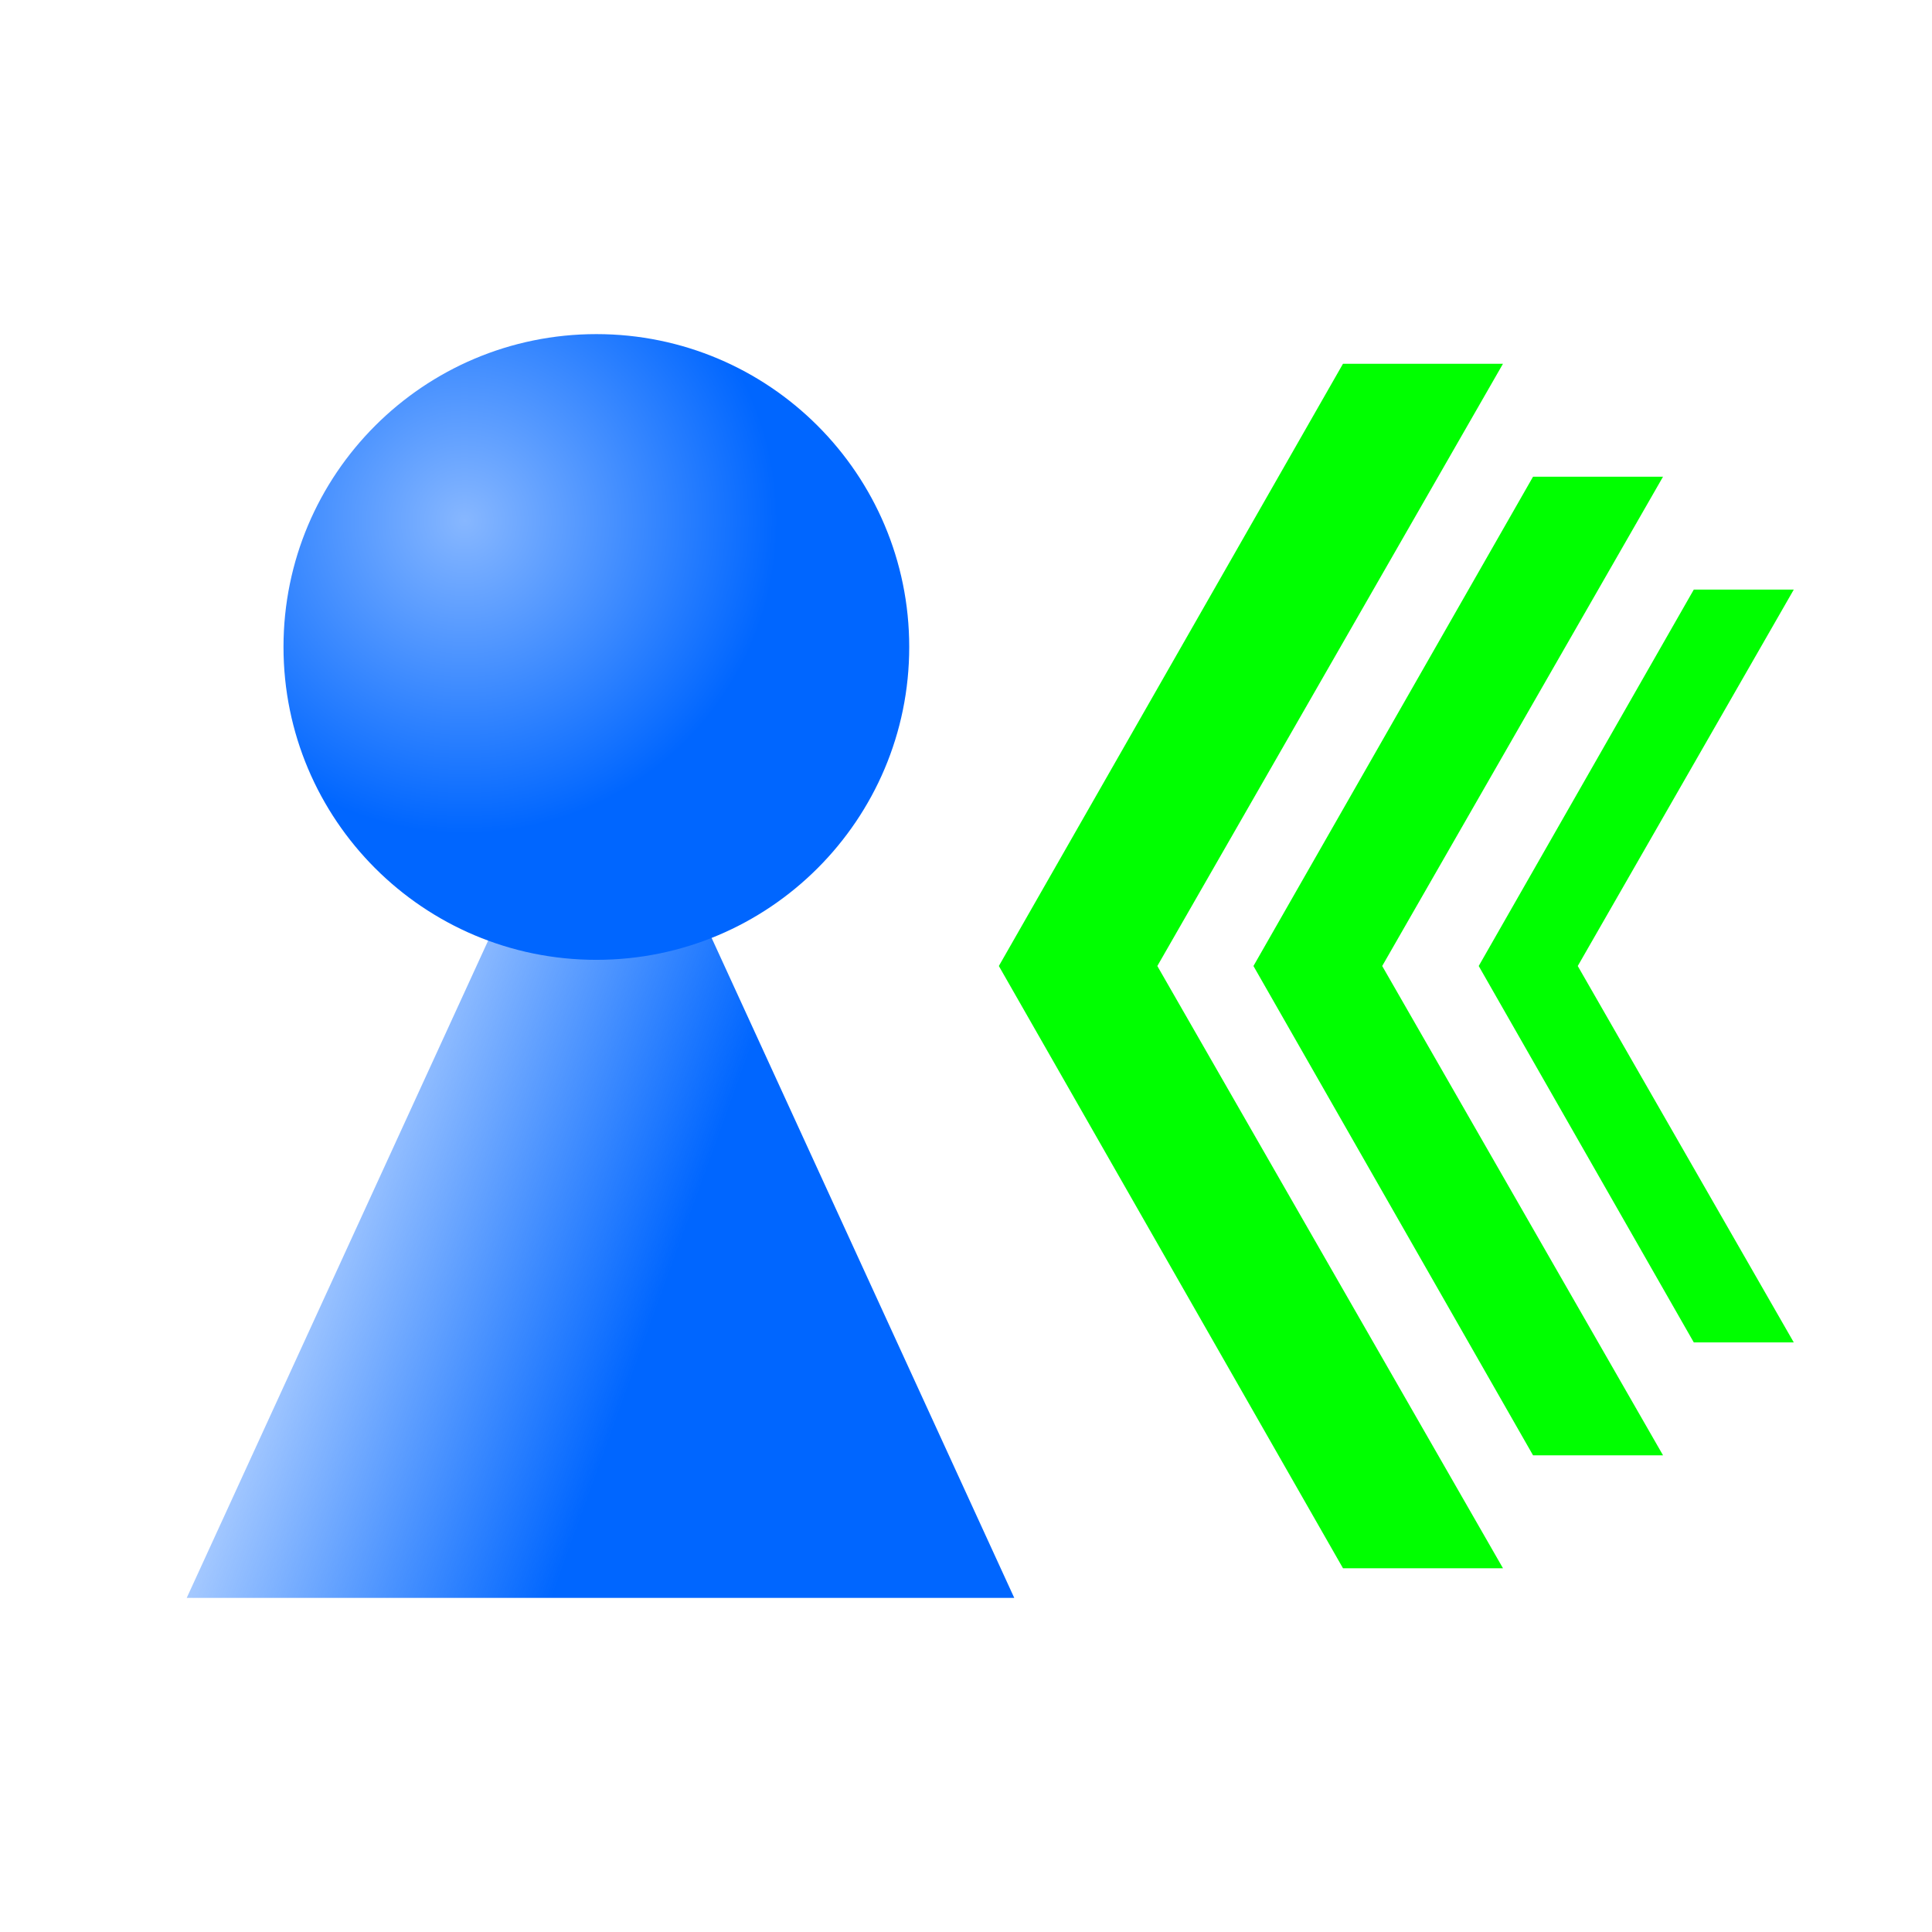
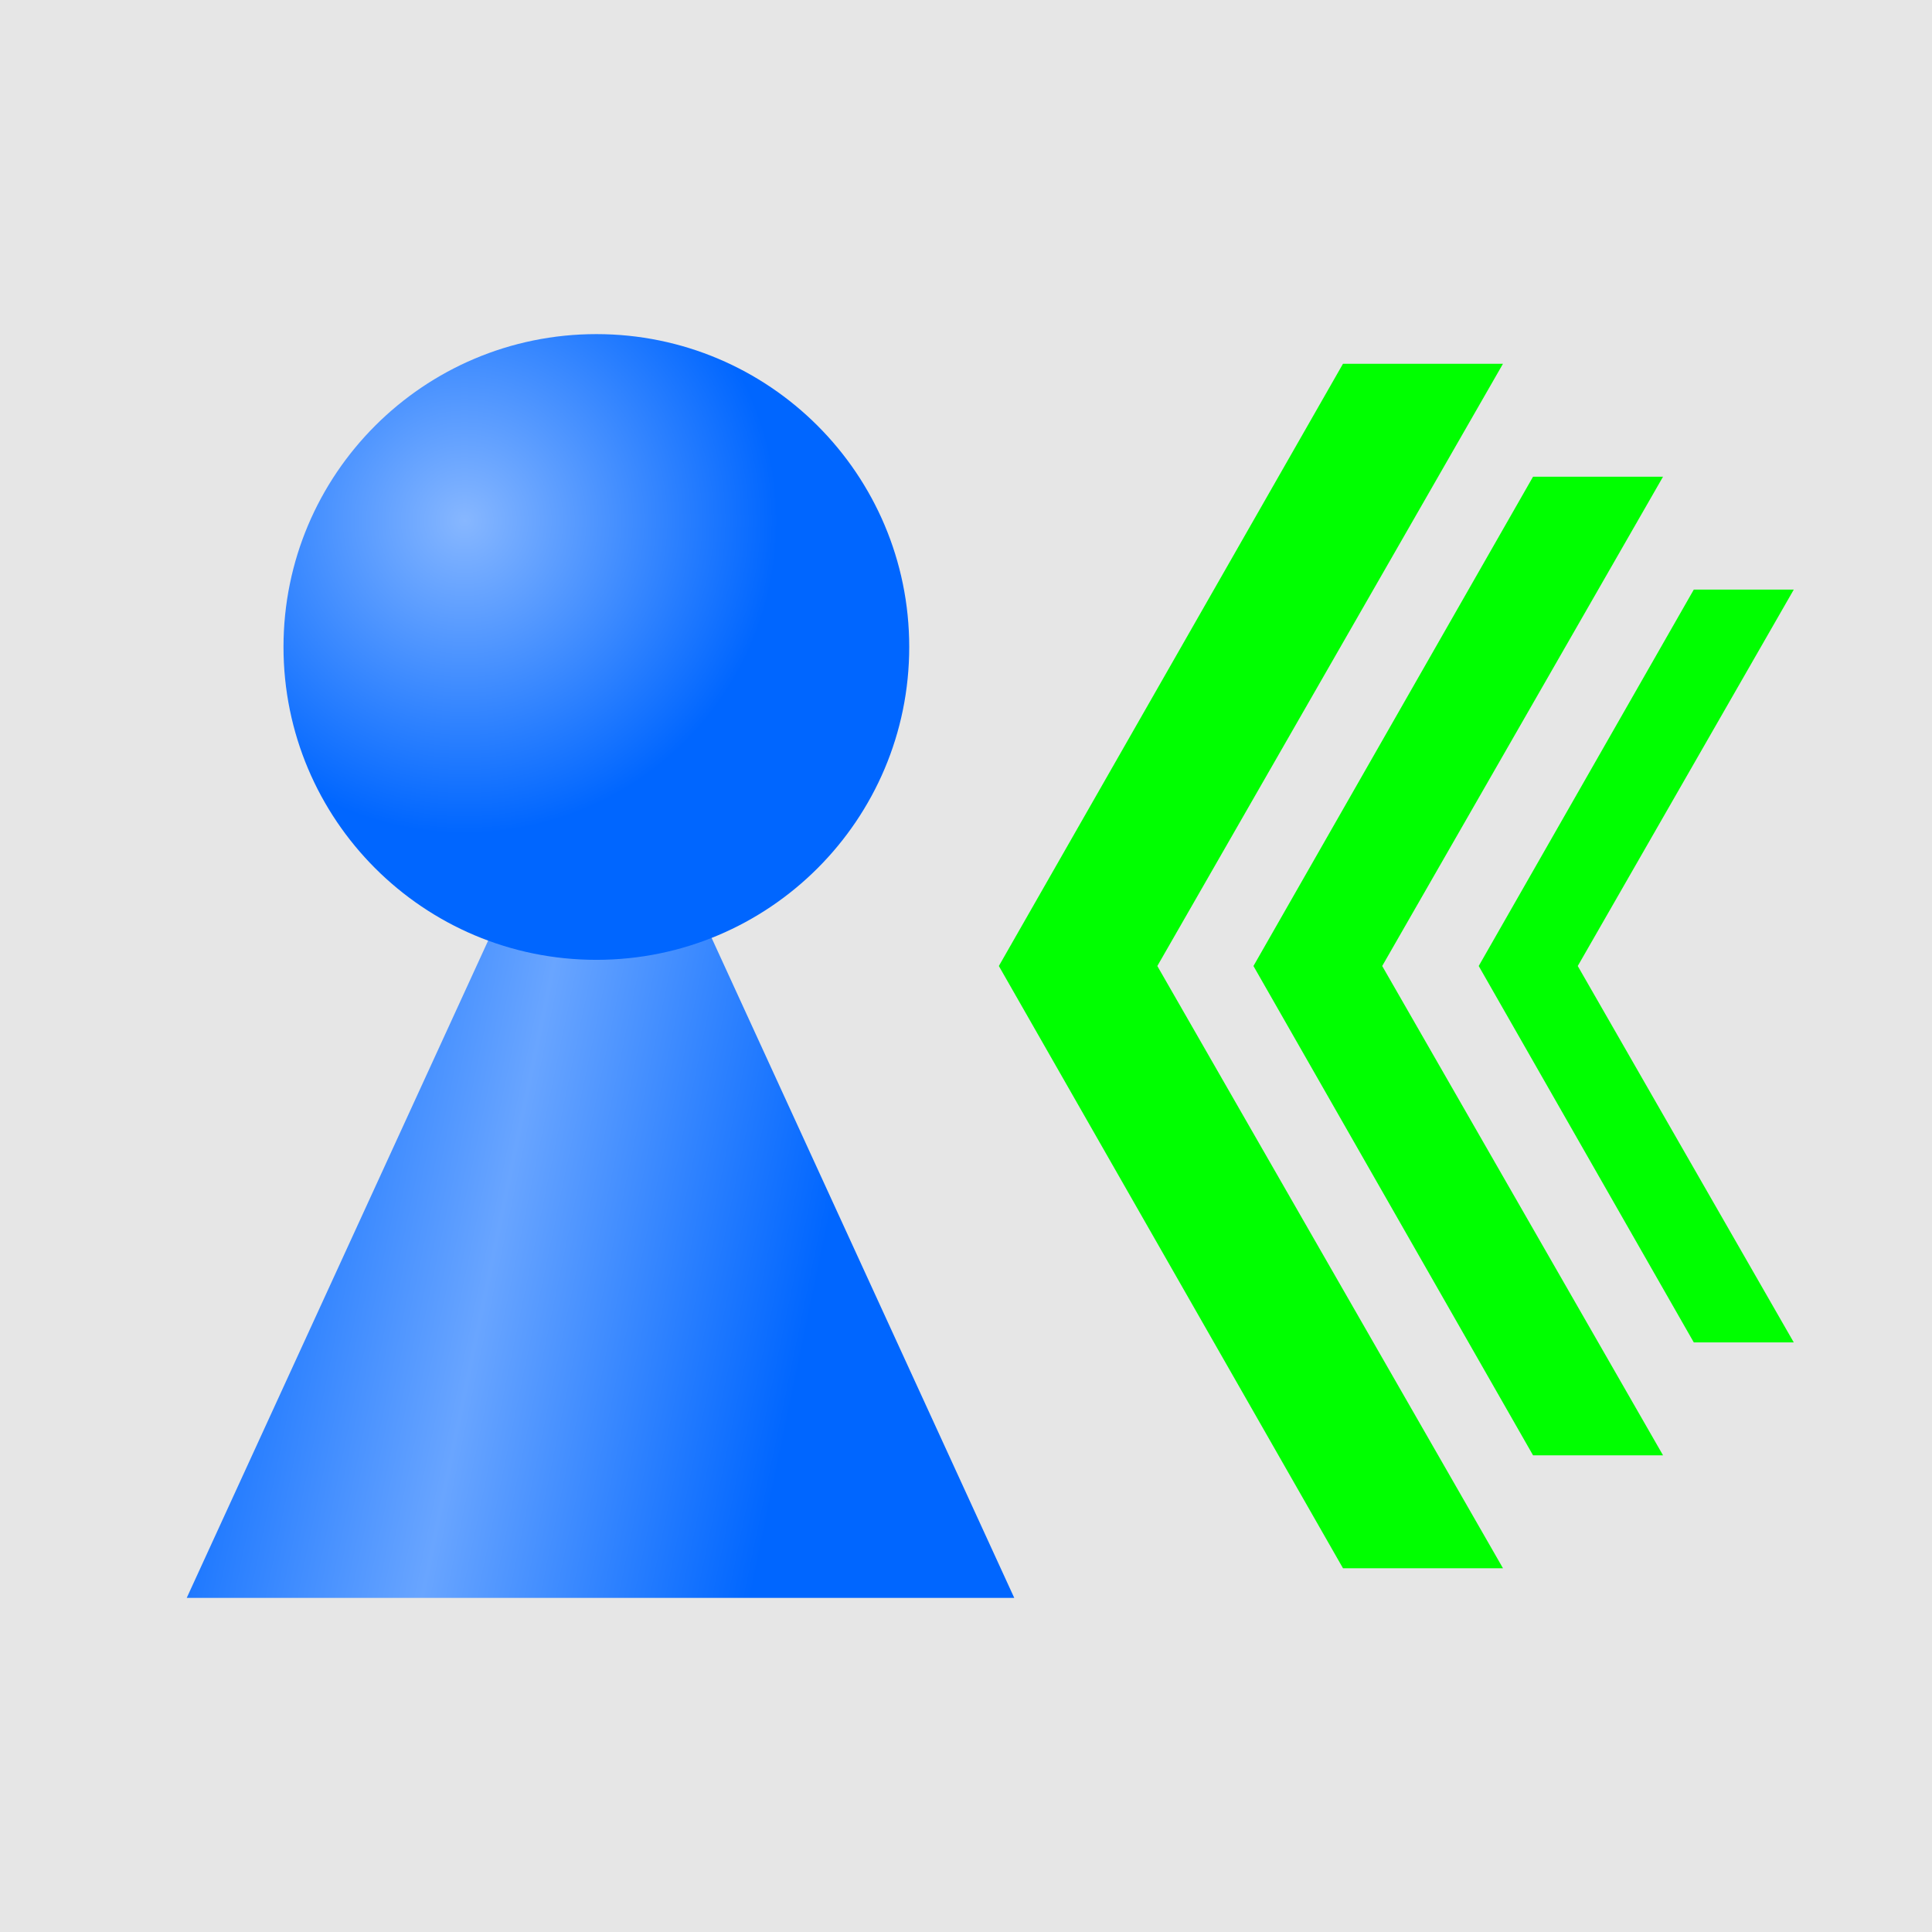
<svg xmlns="http://www.w3.org/2000/svg" xmlns:xlink="http://www.w3.org/1999/xlink" width="64px" height="64px" id="svg2985" version="1.1">
  <defs id="defs2987">
-     <linearGradient id="linearGradient3836">
-       <stop style="stop-color:#0066ff;stop-opacity:1;" offset="0" id="stop3838" />
-       <stop style="stop-color:#0066ff;stop-opacity:0;" offset="1" id="stop3840" />
+     <linearGradient id="linearGradient3831">
+       <stop id="stop3833" offset="0" style="stop-color:#0167ff;stop-opacity:1;" />
+       <stop style="stop-color:#69a5ff;stop-opacity:1;" offset="0.5" id="stop3837" />
+       <stop id="stop3835" offset="1" style="stop-color:#0066ff;stop-opacity:1;" />
    </linearGradient>
    <linearGradient id="linearGradient3828">
      <stop style="stop-color:#87b7ff;stop-opacity:1;" offset="0" id="stop3830" />
      <stop style="stop-color:#0066ff;stop-opacity:1;" offset="1" id="stop3832" />
    </linearGradient>
    <radialGradient xlink:href="#linearGradient3828" id="radialGradient3834" cx="13.091" cy="16.909" fx="13.091" fy="16.909" r="10.364" gradientUnits="userSpaceOnUse" />
-     <linearGradient xlink:href="#linearGradient3836" id="linearGradient3842" x1="20.43" y1="38.01" x2="3.843" y2="32.01" gradientUnits="userSpaceOnUse" />
+     <linearGradient xlink:href="#linearGradient3831" id="linearGradient3841" x1="5.157" y1="31.828" x2="26.058" y2="36.17" gradientUnits="userSpaceOnUse" />
  </defs>
  <g id="layer1">
+     <rect style="fill:#e6e6e6;fill-opacity:1;stroke:none" id="rect3829" width="64" height="64" x="0" y="0" />
    <g id="g3020" style="fill:#0066ff" transform="translate(1.028519,6.159088)">
-       <path id="rect2995" d="M 5.157,46.773 18.864,16.884 32.57,46.773 z" style="fill:url(#linearGradient3842);fill-opacity:1;stroke:none" />
+       <path id="rect2995" d="M 5.157,46.773 18.864,16.884 32.57,46.773 z" style="fill:url(#linearGradient3841);fill-opacity:1;stroke:none" />
      <path transform="translate(1.272727,-5.818182)" d="m 27.818,21.091 c 0,5.724 -4.64,10.364 -10.364,10.364 -5.724,0 -10.364,-4.64 -10.364,-10.364 0,-5.724 4.64,-10.364 10.364,-10.364 5.724,0 10.364,4.64 10.364,10.364 z" id="path2993" style="fill:url(#radialGradient3834);fill-opacity:1;stroke:none" />
    </g>
    <g id="g3047" transform="matrix(-1,0,0,1,94.5092,-3.090909)" style="fill:#00ff00">
      <path id="rect3007" d="m 35.088,22.622 7.156,12.469 -7.156,12.469 3.312,0 7.125,-12.469 -7.125,-12.469 z" style="fill:#00ff00;fill-opacity:1;stroke:none" />
      <path style="fill:#00ff00;fill-opacity:1;stroke:none" d="m 39.419,18.882 9.303,16.209 -9.303,16.209 4.306,0 9.262,-16.209 -9.262,-16.209 z" id="path3024" />
      <path id="path3026" d="m 44.721,15.141 11.45,19.95 -11.45,19.95 5.3,0 11.4,-19.95 -11.4,-19.95 z" style="fill:#00ff00;fill-opacity:1;stroke:none" />
    </g>
  </g>
</svg>
